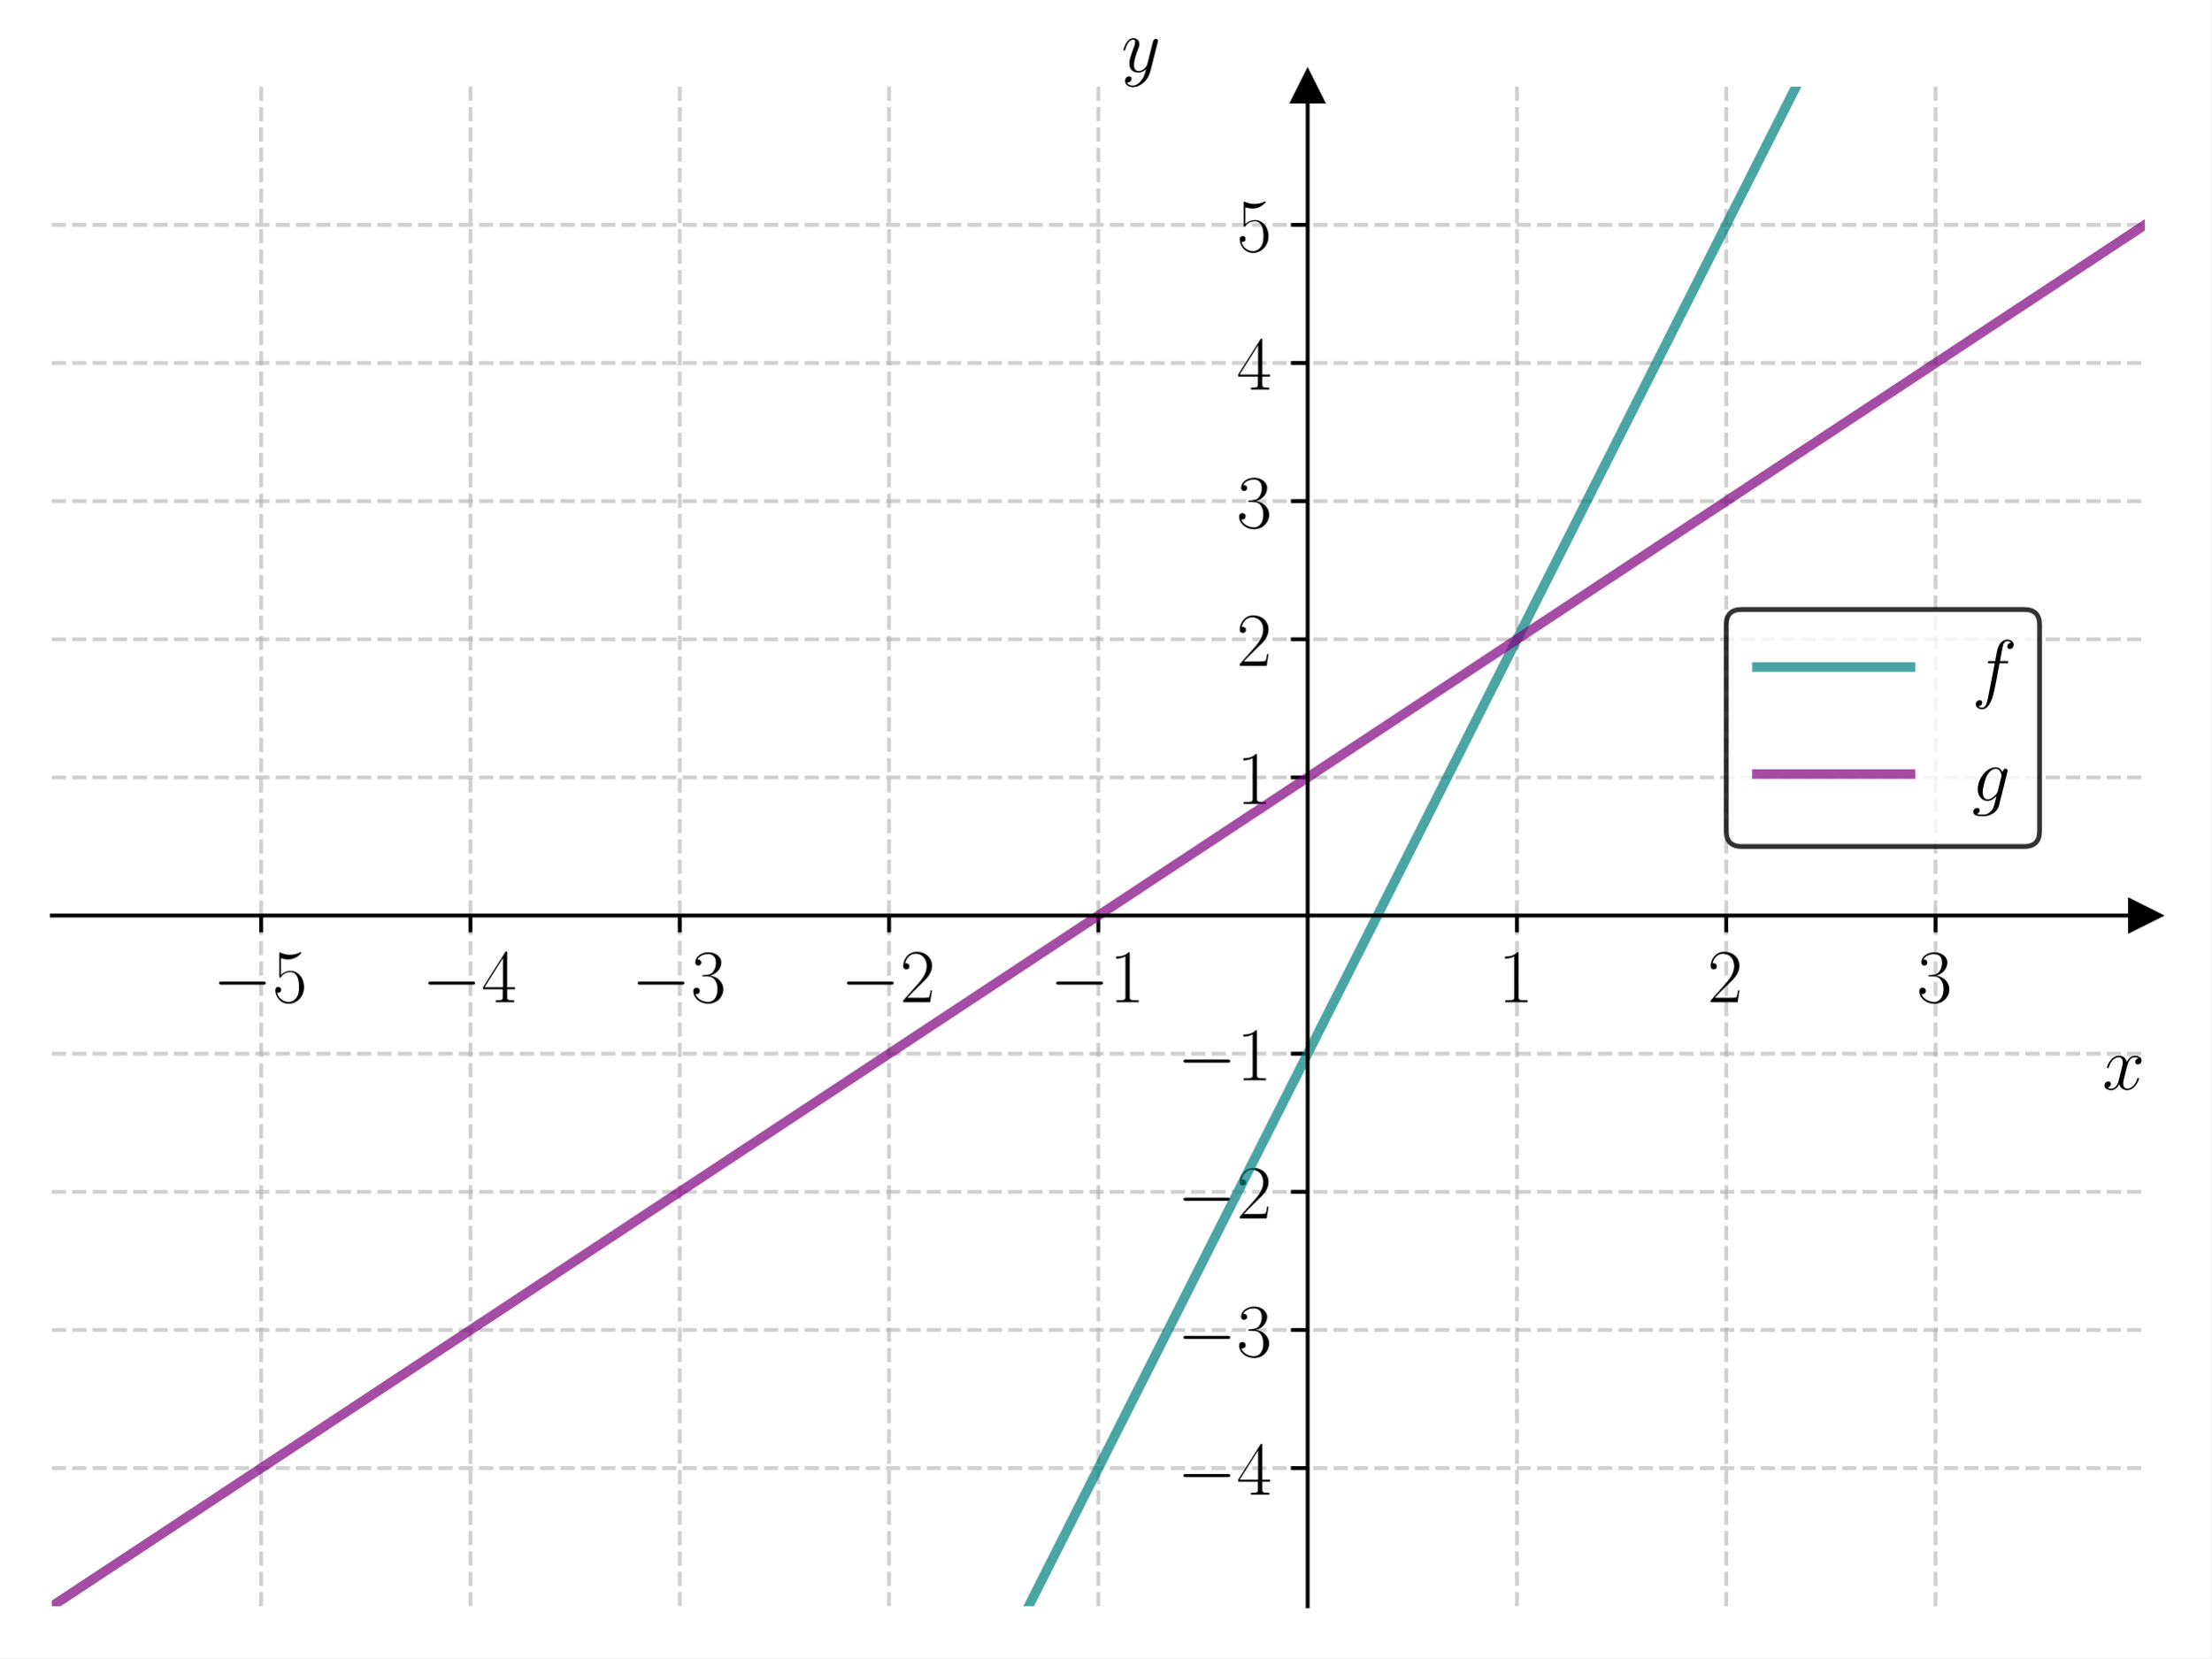
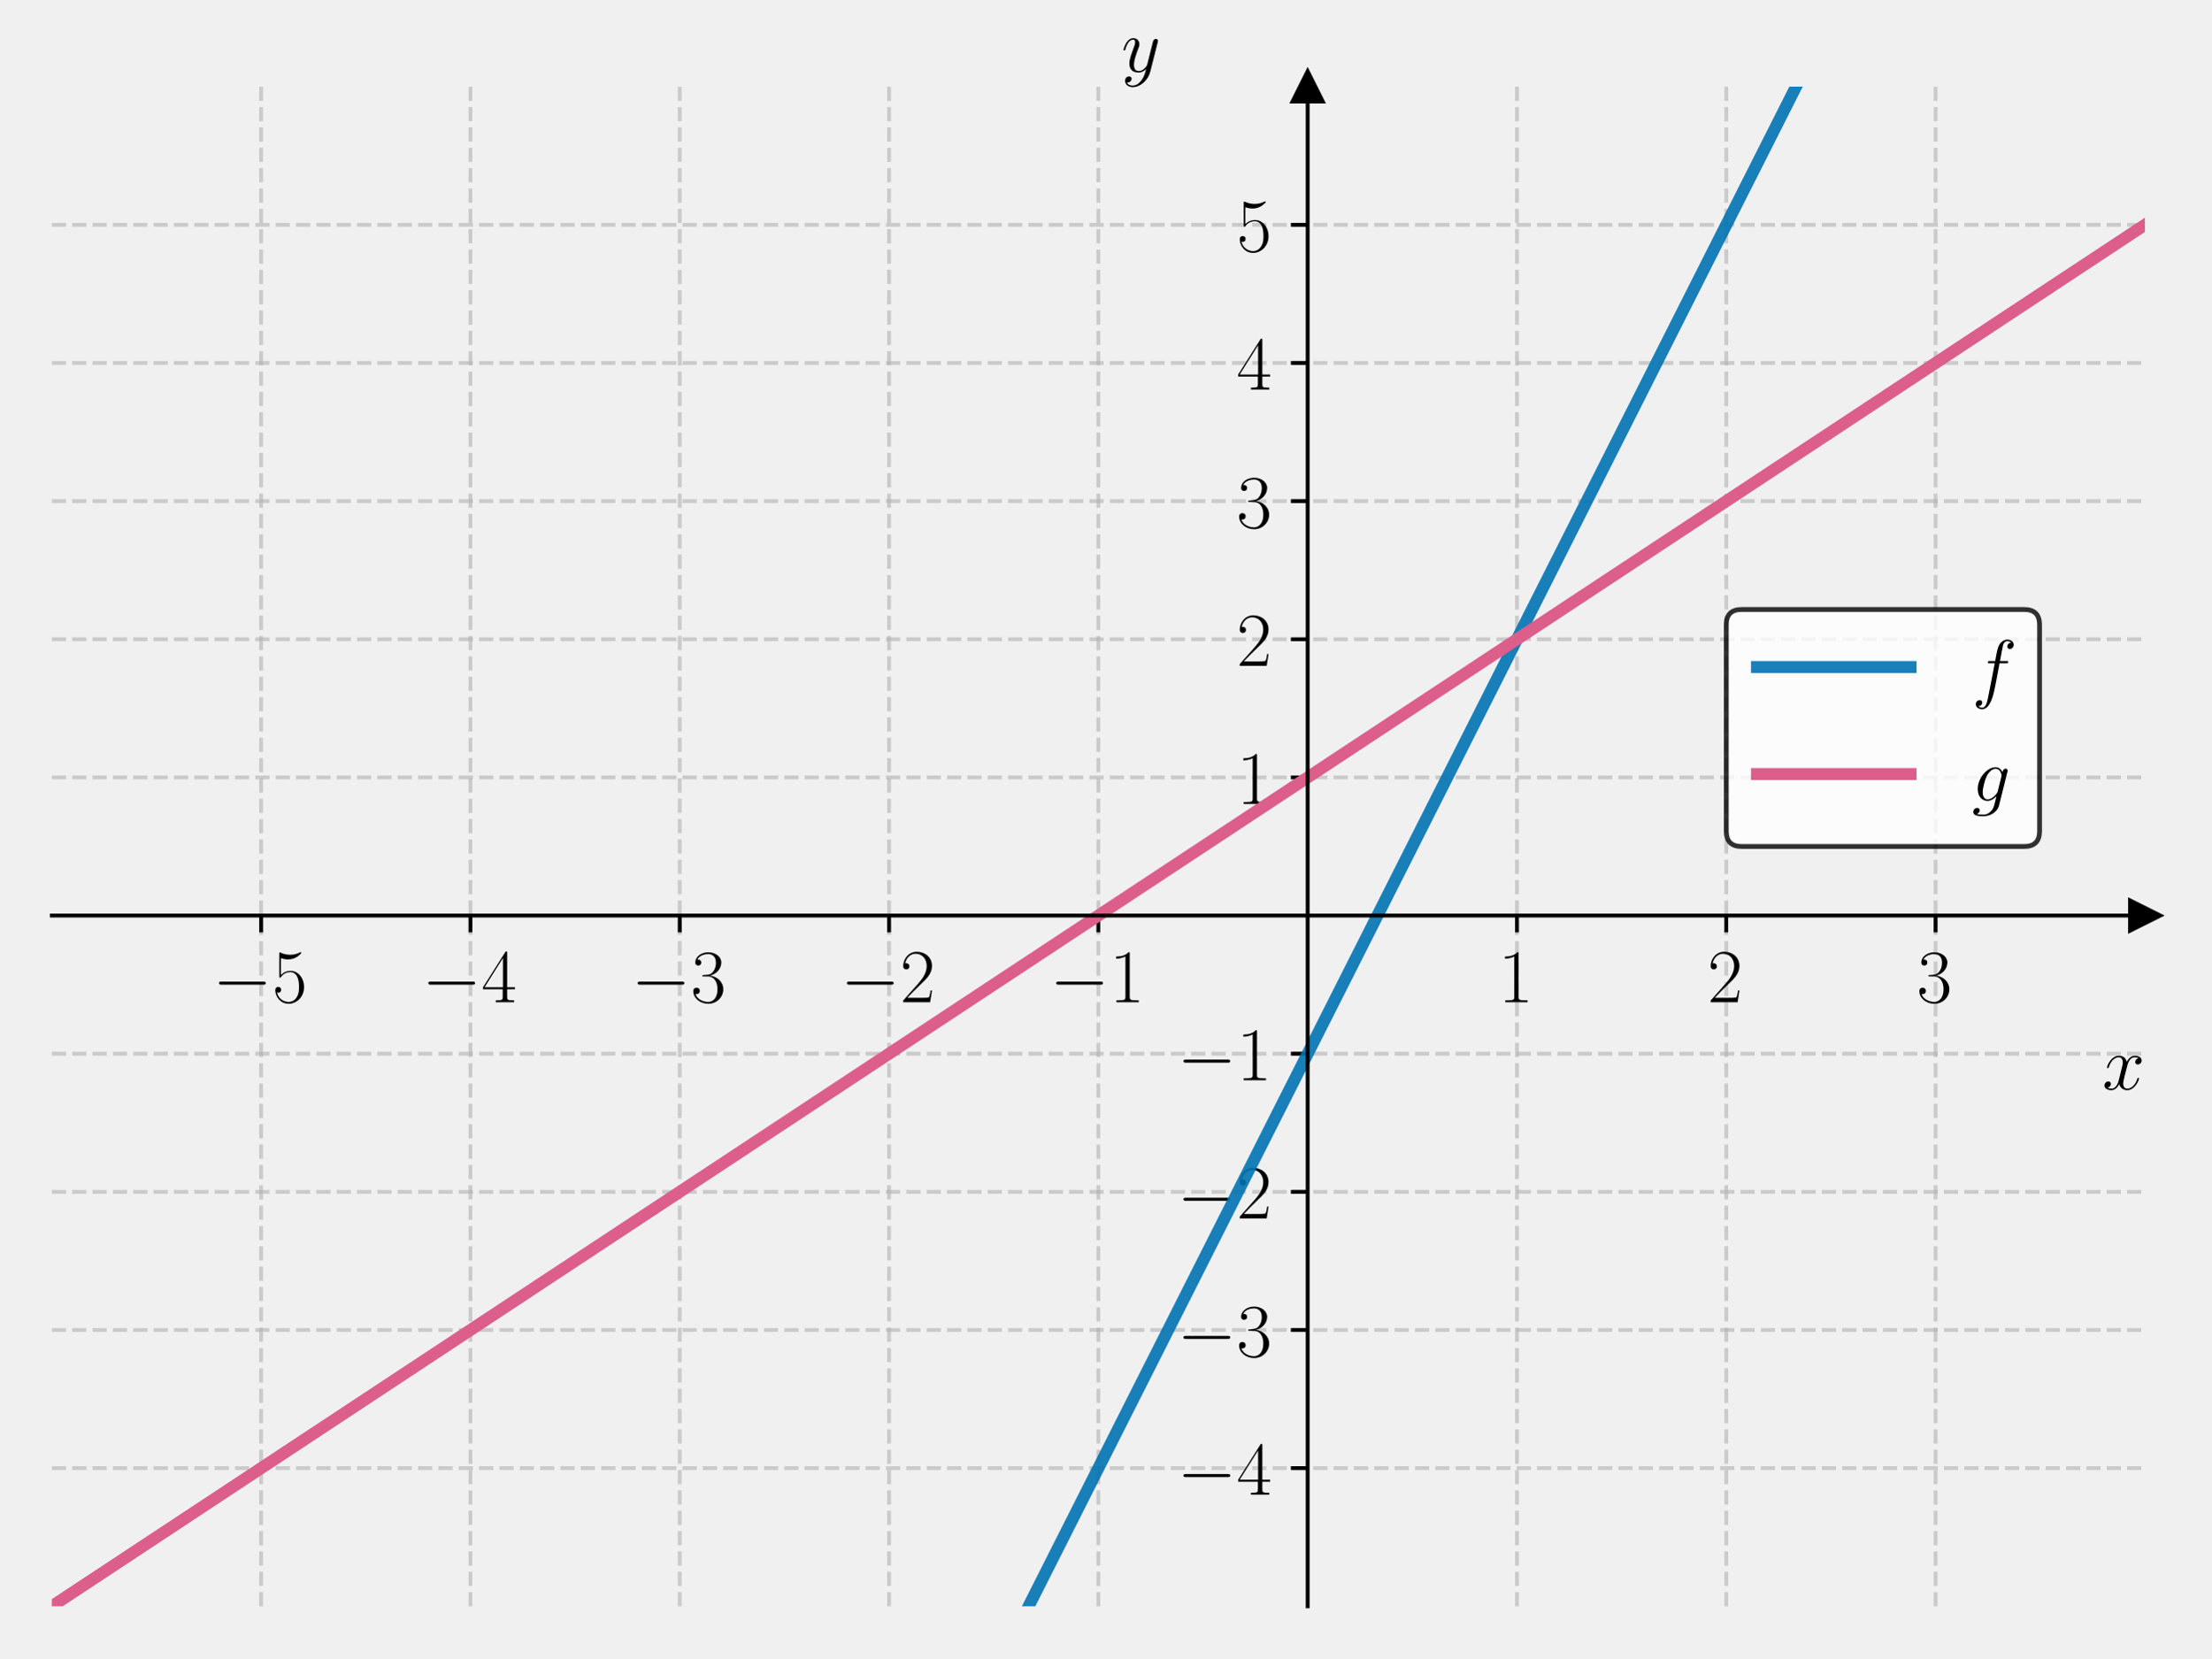
<svg xmlns="http://www.w3.org/2000/svg" xmlns:xlink="http://www.w3.org/1999/xlink" width="460.8pt" height="345.6pt" viewBox="0 0 460.8 345.6" version="1.1">
  <defs>
    <style type="text/css">*{stroke-linejoin: round; stroke-linecap: butt}</style>
  </defs>
  <g id="figure_1">
    <g id="patch_1">
-       <path d="M 0 345.6  L 460.8 345.6  L 460.8 0  L 0 0  z " style="fill: #ffffff" />
+       <path d="M 0 345.6  L 460.8 345.6  L 460.8 0  L 0 0  L 0 345.6  z " style="fill: none" />
    </g>
    <g id="axes_1">
      <g id="patch_2">
-         <path d="M 10.8 334.8  L 447 334.8  L 447 18.065  L 10.8 18.065  z " style="fill: #ffffff" />
+         <path d="M 10.8 334.8  L 447 334.8  L 447 18.065  L 10.8 18.065  L 10.8 334.8  z " style="fill: none" />
      </g>
      <g id="matplotlib.axis_1">
        <g id="xtick_1">
          <g id="line2d_1">
-             <path d="M 54.42 334.8  L 54.42 18.065  " clip-path="url(#pfaee8e0da4)" style="fill: none; stroke-dasharray: 2.96,1.28; stroke-dashoffset: 0; stroke: #b0b0b0; stroke-opacity: 0.6; stroke-width: 0.8" />
+             <path d="M 54.42 334.8  L 54.42 18.065  " clip-path="url(#p5d28d4ca00)" style="fill: none; stroke-dasharray: 2.96,1.28; stroke-dashoffset: 0; stroke: #b0b0b0; stroke-opacity: 0.6; stroke-width: 0.8" />
          </g>
          <g id="line2d_2">
            <defs>
-               <path id="mbc5c687383" d="M 0 0  L 0 3.5  " style="stroke: #000000; stroke-width: 0.8" />
-             </defs>
-             <g>
-               <use xlink:href="#mbc5c687383" x="54.42" y="190.829" style="stroke: #000000; stroke-width: 0.8" />
+               <path id="mcf0266dac0" d="M 0 0  L 0 3.5  " style="stroke: #000000; stroke-width: 0.8" />
+             </defs>
+             <g>
+               <use xlink:href="#mcf0266dac0" x="54.42" y="190.829" style="stroke: #000000; stroke-width: 0.8" />
            </g>
          </g>
          <g id="text_1">
            <g transform="translate(44.31901 208.8989) scale(0.16 -0.16)">
              <defs>
                <path id="CMSY10-0" d="M 4218 1472  C 4326 1472 4442 1472 4442 1600  C 4442 1728 4326 1728 4218 1728  L 755 1728  C 646 1728 531 1728 531 1600  C 531 1472 646 1472 755 1472  L 4218 1472  z " transform="scale(0.015625)" />
                <path id="CMR17-35" d="M 730 3692  C 794 3666 1056 3584 1325 3584  C 1920 3584 2246 3911 2432 4100  C 2432 4157 2432 4192 2394 4192  C 2387 4192 2374 4192 2323 4163  C 2099 4058 1837 3973 1517 3973  C 1325 3973 1037 3999 723 4139  C 653 4171 640 4171 634 4171  C 602 4171 595 4164 595 4037  L 595 2203  C 595 2089 595 2057 659 2057  C 691 2057 704 2070 736 2114  C 941 2401 1222 2522 1542 2522  C 1766 2522 2246 2382 2246 1289  C 2246 1085 2246 715 2054 421  C 1894 159 1645 25 1370 25  C 947 25 518 320 403 814  C 429 807 480 795 506 795  C 589 795 749 840 749 1038  C 749 1210 627 1280 506 1280  C 358 1280 262 1190 262 1011  C 262 454 704 -128 1382 -128  C 2042 -128 2669 440 2669 1264  C 2669 2030 2170 2624 1549 2624  C 1222 2624 947 2503 730 2274  L 730 3692  z " transform="scale(0.015625)" />
              </defs>
              <use xlink:href="#CMSY10-0" transform="scale(0.996264)" />
              <use xlink:href="#CMR17-35" transform="translate(77.48747 0) scale(0.996264)" />
            </g>
          </g>
        </g>
        <g id="xtick_2">
          <g id="line2d_3">
-             <path d="M 98.04 334.8  L 98.04 18.065  " clip-path="url(#pfaee8e0da4)" style="fill: none; stroke-dasharray: 2.96,1.28; stroke-dashoffset: 0; stroke: #b0b0b0; stroke-opacity: 0.6; stroke-width: 0.8" />
+             <path d="M 98.04 334.8  L 98.04 18.065  " clip-path="url(#p5d28d4ca00)" style="fill: none; stroke-dasharray: 2.96,1.28; stroke-dashoffset: 0; stroke: #b0b0b0; stroke-opacity: 0.6; stroke-width: 0.8" />
          </g>
          <g id="line2d_4">
            <g>
-               <use xlink:href="#mbc5c687383" x="98.04" y="190.829" style="stroke: #000000; stroke-width: 0.8" />
+               <use xlink:href="#mcf0266dac0" x="98.04" y="190.829" style="stroke: #000000; stroke-width: 0.8" />
            </g>
          </g>
          <g id="text_2">
            <g transform="translate(87.93901 208.8989) scale(0.16 -0.16)">
              <defs>
                <path id="CMR17-34" d="M 2150 4122  C 2150 4256 2144 4256 2029 4256  L 128 1254  L 128 1088  L 1779 1088  L 1779 457  C 1779 224 1766 160 1318 160  L 1197 160  L 1197 0  C 1402 0 1747 0 1965 0  C 2182 0 2528 0 2733 0  L 2733 160  L 2611 160  C 2163 160 2150 224 2150 457  L 2150 1088  L 2803 1088  L 2803 1254  L 2150 1254  L 2150 4122  z M 1798 3703  L 1798 1254  L 256 1254  L 1798 3703  z " transform="scale(0.015625)" />
              </defs>
              <use xlink:href="#CMSY10-0" transform="scale(0.996264)" />
              <use xlink:href="#CMR17-34" transform="translate(77.48747 0) scale(0.996264)" />
            </g>
          </g>
        </g>
        <g id="xtick_3">
          <g id="line2d_5">
-             <path d="M 141.66 334.8  L 141.66 18.065  " clip-path="url(#pfaee8e0da4)" style="fill: none; stroke-dasharray: 2.96,1.28; stroke-dashoffset: 0; stroke: #b0b0b0; stroke-opacity: 0.6; stroke-width: 0.8" />
+             <path d="M 141.66 334.8  L 141.66 18.065  " clip-path="url(#p5d28d4ca00)" style="fill: none; stroke-dasharray: 2.96,1.28; stroke-dashoffset: 0; stroke: #b0b0b0; stroke-opacity: 0.6; stroke-width: 0.8" />
          </g>
          <g id="line2d_6">
            <g>
-               <use xlink:href="#mbc5c687383" x="141.66" y="190.829" style="stroke: #000000; stroke-width: 0.8" />
+               <use xlink:href="#mcf0266dac0" x="141.66" y="190.829" style="stroke: #000000; stroke-width: 0.8" />
            </g>
          </g>
          <g id="text_3">
            <g transform="translate(131.559 208.8989) scale(0.16 -0.16)">
              <defs>
                <path id="CMR17-33" d="M 1414 2157  C 1984 2157 2234 1662 2234 1090  C 2234 320 1824 25 1453 25  C 1114 25 563 194 390 693  C 422 680 454 680 486 680  C 640 680 755 782 755 948  C 755 1133 614 1216 486 1216  C 378 1216 211 1165 211 926  C 211 335 787 -128 1466 -128  C 2176 -128 2720 430 2720 1085  C 2720 1707 2208 2157 1600 2227  C 2086 2328 2554 2756 2554 3329  C 2554 3820 2048 4179 1472 4179  C 890 4179 378 3829 378 3329  C 378 3110 544 3072 627 3072  C 762 3072 877 3155 877 3321  C 877 3486 762 3569 627 3569  C 602 3569 570 3569 544 3557  C 730 3959 1235 4032 1459 4032  C 1683 4032 2106 3925 2106 3320  C 2106 3143 2080 2828 1862 2550  C 1670 2304 1453 2304 1242 2284  C 1210 2284 1062 2269 1037 2269  C 992 2263 966 2257 966 2208  C 966 2163 973 2157 1101 2157  L 1414 2157  z " transform="scale(0.015625)" />
              </defs>
              <use xlink:href="#CMSY10-0" transform="scale(0.996264)" />
              <use xlink:href="#CMR17-33" transform="translate(77.48747 0) scale(0.996264)" />
            </g>
          </g>
        </g>
        <g id="xtick_4">
          <g id="line2d_7">
-             <path d="M 185.28 334.8  L 185.28 18.065  " clip-path="url(#pfaee8e0da4)" style="fill: none; stroke-dasharray: 2.96,1.28; stroke-dashoffset: 0; stroke: #b0b0b0; stroke-opacity: 0.6; stroke-width: 0.8" />
+             <path d="M 185.28 334.8  L 185.28 18.065  " clip-path="url(#p5d28d4ca00)" style="fill: none; stroke-dasharray: 2.96,1.28; stroke-dashoffset: 0; stroke: #b0b0b0; stroke-opacity: 0.6; stroke-width: 0.8" />
          </g>
          <g id="line2d_8">
            <g>
-               <use xlink:href="#mbc5c687383" x="185.28" y="190.829" style="stroke: #000000; stroke-width: 0.8" />
+               <use xlink:href="#mcf0266dac0" x="185.28" y="190.829" style="stroke: #000000; stroke-width: 0.8" />
            </g>
          </g>
          <g id="text_4">
            <g transform="translate(175.179 208.8989) scale(0.16 -0.16)">
              <defs>
                <path id="CMR17-32" d="M 2669 989  L 2554 989  C 2490 536 2438 459 2413 420  C 2381 369 1920 369 1830 369  L 602 369  C 832 619 1280 1072 1824 1597  C 2214 1967 2669 2402 2669 3035  C 2669 3790 2067 4224 1395 4224  C 691 4224 262 3604 262 3030  C 262 2780 448 2748 525 2748  C 589 2748 781 2787 781 3010  C 781 3207 614 3264 525 3264  C 486 3264 448 3258 422 3245  C 544 3790 915 4058 1306 4058  C 1862 4058 2227 3617 2227 3035  C 2227 2479 1901 2000 1536 1584  L 262 146  L 262 0  L 2515 0  L 2669 989  z " transform="scale(0.015625)" />
              </defs>
              <use xlink:href="#CMSY10-0" transform="scale(0.996264)" />
              <use xlink:href="#CMR17-32" transform="translate(77.48747 0) scale(0.996264)" />
            </g>
          </g>
        </g>
        <g id="xtick_5">
          <g id="line2d_9">
-             <path d="M 228.9 334.8  L 228.9 18.065  " clip-path="url(#pfaee8e0da4)" style="fill: none; stroke-dasharray: 2.96,1.28; stroke-dashoffset: 0; stroke: #b0b0b0; stroke-opacity: 0.6; stroke-width: 0.8" />
+             <path d="M 228.9 334.8  L 228.9 18.065  " clip-path="url(#p5d28d4ca00)" style="fill: none; stroke-dasharray: 2.96,1.28; stroke-dashoffset: 0; stroke: #b0b0b0; stroke-opacity: 0.6; stroke-width: 0.8" />
          </g>
          <g id="line2d_10">
            <g>
-               <use xlink:href="#mbc5c687383" x="228.9" y="190.829" style="stroke: #000000; stroke-width: 0.8" />
+               <use xlink:href="#mcf0266dac0" x="228.9" y="190.829" style="stroke: #000000; stroke-width: 0.8" />
            </g>
          </g>
          <g id="text_5">
            <g transform="translate(218.799 208.8989) scale(0.16 -0.16)">
              <defs>
                <path id="CMR17-31" d="M 1702 4058  C 1702 4192 1696 4192 1606 4192  C 1357 3916 979 3827 621 3827  C 602 3827 570 3827 563 3808  C 557 3795 557 3782 557 3648  C 755 3648 1088 3686 1344 3839  L 1344 461  C 1344 236 1331 160 781 160  L 589 160  L 589 0  C 896 0 1216 0 1523 0  C 1830 0 2150 0 2458 0  L 2458 160  L 2266 160  C 1715 160 1702 230 1702 458  L 1702 4058  z " transform="scale(0.015625)" />
              </defs>
              <use xlink:href="#CMSY10-0" transform="scale(0.996264)" />
              <use xlink:href="#CMR17-31" transform="translate(77.48747 0) scale(0.996264)" />
            </g>
          </g>
        </g>
        <g id="xtick_6">
          <g id="line2d_11">
-             <path d="M 316.14 334.8  L 316.14 18.065  " clip-path="url(#pfaee8e0da4)" style="fill: none; stroke-dasharray: 2.96,1.28; stroke-dashoffset: 0; stroke: #b0b0b0; stroke-opacity: 0.6; stroke-width: 0.8" />
+             <path d="M 316.14 334.8  L 316.14 18.065  " clip-path="url(#p5d28d4ca00)" style="fill: none; stroke-dasharray: 2.96,1.28; stroke-dashoffset: 0; stroke: #b0b0b0; stroke-opacity: 0.6; stroke-width: 0.8" />
          </g>
          <g id="line2d_12">
            <g>
-               <use xlink:href="#mbc5c687383" x="316.14" y="190.829" style="stroke: #000000; stroke-width: 0.8" />
+               <use xlink:href="#mcf0266dac0" x="316.14" y="190.829" style="stroke: #000000; stroke-width: 0.8" />
            </g>
          </g>
          <g id="text_6">
            <g transform="translate(312.238 208.8989) scale(0.16 -0.16)">
              <use xlink:href="#CMR17-31" transform="scale(0.996264)" />
            </g>
          </g>
        </g>
        <g id="xtick_7">
          <g id="line2d_13">
-             <path d="M 359.76 334.8  L 359.76 18.065  " clip-path="url(#pfaee8e0da4)" style="fill: none; stroke-dasharray: 2.96,1.28; stroke-dashoffset: 0; stroke: #b0b0b0; stroke-opacity: 0.6; stroke-width: 0.8" />
+             <path d="M 359.76 334.8  L 359.76 18.065  " clip-path="url(#p5d28d4ca00)" style="fill: none; stroke-dasharray: 2.96,1.28; stroke-dashoffset: 0; stroke: #b0b0b0; stroke-opacity: 0.6; stroke-width: 0.8" />
          </g>
          <g id="line2d_14">
            <g>
-               <use xlink:href="#mbc5c687383" x="359.76" y="190.829" style="stroke: #000000; stroke-width: 0.8" />
+               <use xlink:href="#mcf0266dac0" x="359.76" y="190.829" style="stroke: #000000; stroke-width: 0.8" />
            </g>
          </g>
          <g id="text_7">
            <g transform="translate(355.858 208.8989) scale(0.16 -0.16)">
              <use xlink:href="#CMR17-32" transform="scale(0.996264)" />
            </g>
          </g>
        </g>
        <g id="xtick_8">
          <g id="line2d_15">
-             <path d="M 403.38 334.8  L 403.38 18.065  " clip-path="url(#pfaee8e0da4)" style="fill: none; stroke-dasharray: 2.96,1.28; stroke-dashoffset: 0; stroke: #b0b0b0; stroke-opacity: 0.6; stroke-width: 0.8" />
+             <path d="M 403.38 334.8  L 403.38 18.065  " clip-path="url(#p5d28d4ca00)" style="fill: none; stroke-dasharray: 2.96,1.28; stroke-dashoffset: 0; stroke: #b0b0b0; stroke-opacity: 0.6; stroke-width: 0.8" />
          </g>
          <g id="line2d_16">
            <g>
-               <use xlink:href="#mbc5c687383" x="403.38" y="190.829" style="stroke: #000000; stroke-width: 0.8" />
+               <use xlink:href="#mcf0266dac0" x="403.38" y="190.829" style="stroke: #000000; stroke-width: 0.8" />
            </g>
          </g>
          <g id="text_8">
            <g transform="translate(399.478 208.8989) scale(0.16 -0.16)">
              <use xlink:href="#CMR17-33" transform="scale(0.996264)" />
            </g>
          </g>
        </g>
        <g id="text_9">
          <g transform="translate(438.1306 227.068) scale(0.16 -0.16)">
            <defs>
              <path id="CMMI12-78" d="M 3034 2606  C 2829 2567 2752 2414 2752 2293  C 2752 2139 2874 2088 2963 2088  C 3155 2088 3290 2254 3290 2427  C 3290 2695 2982 2816 2714 2816  C 2323 2816 2106 2433 2048 2312  C 1901 2816 1504 2816 1389 2816  C 736 2816 390 1980 390 1839  C 390 1814 416 1782 461 1782  C 512 1782 525 1820 538 1846  C 755 2555 1184 2689 1370 2689  C 1658 2689 1715 2420 1715 2267  C 1715 2127 1677 1980 1600 1673  L 1382 798  C 1286 415 1101 64 762 64  C 730 64 570 64 435 147  C 666 192 717 383 717 460  C 717 588 621 664 499 664  C 346 664 179 530 179 326  C 179 57 480 -64 755 -64  C 1062 -64 1280 179 1414 441  C 1517 64 1837 -64 2074 -64  C 2726 -64 3072 773 3072 913  C 3072 945 3046 971 3008 971  C 2950 971 2944 939 2925 888  C 2752 326 2381 64 2093 64  C 1869 64 1747 230 1747 492  C 1747 632 1773 734 1875 1156  L 2099 2024  C 2195 2408 2413 2689 2707 2689  C 2720 2689 2899 2689 3034 2606  z " transform="scale(0.015625)" />
            </defs>
            <use xlink:href="#CMMI12-78" transform="scale(0.996264)" />
          </g>
        </g>
      </g>
      <g id="matplotlib.axis_2">
        <g id="ytick_1">
          <g id="line2d_17">
-             <path d="M 10.8 306.006  L 447 306.006  " clip-path="url(#pfaee8e0da4)" style="fill: none; stroke-dasharray: 2.96,1.28; stroke-dashoffset: 0; stroke: #b0b0b0; stroke-opacity: 0.6; stroke-width: 0.8" />
+             <path d="M 10.8 306.006  L 447 306.006  " clip-path="url(#p5d28d4ca00)" style="fill: none; stroke-dasharray: 2.96,1.28; stroke-dashoffset: 0; stroke: #b0b0b0; stroke-opacity: 0.6; stroke-width: 0.8" />
          </g>
          <g id="line2d_18">
            <defs>
-               <path id="m721fb69c72" d="M 0 0  L -3.5 0  " style="stroke: #000000; stroke-width: 0.8" />
-             </defs>
-             <g>
-               <use xlink:href="#m721fb69c72" x="272.52" y="306.006" style="stroke: #000000; stroke-width: 0.8" />
+               <path id="m03d6e190e4" d="M 0 0  L -3.5 0  " style="stroke: #000000; stroke-width: 0.8" />
+             </defs>
+             <g>
+               <use xlink:href="#m03d6e190e4" x="272.52" y="306.006" style="stroke: #000000; stroke-width: 0.8" />
            </g>
          </g>
          <g id="text_10">
            <g transform="translate(245.318 311.5407) scale(0.16 -0.16)">
              <use xlink:href="#CMSY10-0" transform="scale(0.996264)" />
              <use xlink:href="#CMR17-34" transform="translate(77.48747 0) scale(0.996264)" />
            </g>
          </g>
        </g>
        <g id="ytick_2">
          <g id="line2d_19">
-             <path d="M 10.8 277.212  L 447 277.212  " clip-path="url(#pfaee8e0da4)" style="fill: none; stroke-dasharray: 2.96,1.28; stroke-dashoffset: 0; stroke: #b0b0b0; stroke-opacity: 0.6; stroke-width: 0.8" />
+             <path d="M 10.8 277.212  L 447 277.212  " clip-path="url(#p5d28d4ca00)" style="fill: none; stroke-dasharray: 2.96,1.28; stroke-dashoffset: 0; stroke: #b0b0b0; stroke-opacity: 0.6; stroke-width: 0.8" />
          </g>
          <g id="line2d_20">
            <g>
-               <use xlink:href="#m721fb69c72" x="272.52" y="277.212" style="stroke: #000000; stroke-width: 0.8" />
+               <use xlink:href="#m03d6e190e4" x="272.52" y="277.212" style="stroke: #000000; stroke-width: 0.8" />
            </g>
          </g>
          <g id="text_11">
            <g transform="translate(245.318 282.7465) scale(0.16 -0.16)">
              <use xlink:href="#CMSY10-0" transform="scale(0.996264)" />
              <use xlink:href="#CMR17-33" transform="translate(77.48747 0) scale(0.996264)" />
            </g>
          </g>
        </g>
        <g id="ytick_3">
          <g id="line2d_21">
-             <path d="M 10.8 248.418  L 447 248.418  " clip-path="url(#pfaee8e0da4)" style="fill: none; stroke-dasharray: 2.96,1.28; stroke-dashoffset: 0; stroke: #b0b0b0; stroke-opacity: 0.6; stroke-width: 0.8" />
+             <path d="M 10.8 248.418  L 447 248.418  " clip-path="url(#p5d28d4ca00)" style="fill: none; stroke-dasharray: 2.96,1.28; stroke-dashoffset: 0; stroke: #b0b0b0; stroke-opacity: 0.6; stroke-width: 0.8" />
          </g>
          <g id="line2d_22">
            <g>
-               <use xlink:href="#m721fb69c72" x="272.52" y="248.418" style="stroke: #000000; stroke-width: 0.8" />
+               <use xlink:href="#m03d6e190e4" x="272.52" y="248.418" style="stroke: #000000; stroke-width: 0.8" />
            </g>
          </g>
          <g id="text_12">
            <g transform="translate(245.318 253.9524) scale(0.16 -0.16)">
              <use xlink:href="#CMSY10-0" transform="scale(0.996264)" />
              <use xlink:href="#CMR17-32" transform="translate(77.48747 0) scale(0.996264)" />
            </g>
          </g>
        </g>
        <g id="ytick_4">
          <g id="line2d_23">
-             <path d="M 10.8 219.623  L 447 219.623  " clip-path="url(#pfaee8e0da4)" style="fill: none; stroke-dasharray: 2.96,1.28; stroke-dashoffset: 0; stroke: #b0b0b0; stroke-opacity: 0.6; stroke-width: 0.8" />
+             <path d="M 10.8 219.623  L 447 219.623  " clip-path="url(#p5d28d4ca00)" style="fill: none; stroke-dasharray: 2.96,1.28; stroke-dashoffset: 0; stroke: #b0b0b0; stroke-opacity: 0.6; stroke-width: 0.8" />
          </g>
          <g id="line2d_24">
            <g>
-               <use xlink:href="#m721fb69c72" x="272.52" y="219.623" style="stroke: #000000; stroke-width: 0.8" />
+               <use xlink:href="#m03d6e190e4" x="272.52" y="219.623" style="stroke: #000000; stroke-width: 0.8" />
            </g>
          </g>
          <g id="text_13">
            <g transform="translate(245.318 225.1583) scale(0.16 -0.16)">
              <use xlink:href="#CMSY10-0" transform="scale(0.996264)" />
              <use xlink:href="#CMR17-31" transform="translate(77.48747 0) scale(0.996264)" />
            </g>
          </g>
        </g>
        <g id="ytick_5">
          <g id="line2d_25">
-             <path d="M 10.8 162.035  L 447 162.035  " clip-path="url(#pfaee8e0da4)" style="fill: none; stroke-dasharray: 2.96,1.28; stroke-dashoffset: 0; stroke: #b0b0b0; stroke-opacity: 0.6; stroke-width: 0.8" />
+             <path d="M 10.8 162.035  L 447 162.035  " clip-path="url(#p5d28d4ca00)" style="fill: none; stroke-dasharray: 2.96,1.28; stroke-dashoffset: 0; stroke: #b0b0b0; stroke-opacity: 0.6; stroke-width: 0.8" />
          </g>
          <g id="line2d_26">
            <g>
-               <use xlink:href="#m721fb69c72" x="272.52" y="162.035" style="stroke: #000000; stroke-width: 0.8" />
+               <use xlink:href="#m03d6e190e4" x="272.52" y="162.035" style="stroke: #000000; stroke-width: 0.8" />
            </g>
          </g>
          <g id="text_14">
            <g transform="translate(257.716 167.57) scale(0.16 -0.16)">
              <use xlink:href="#CMR17-31" transform="scale(0.996264)" />
            </g>
          </g>
        </g>
        <g id="ytick_6">
          <g id="line2d_27">
-             <path d="M 10.8 133.241  L 447 133.241  " clip-path="url(#pfaee8e0da4)" style="fill: none; stroke-dasharray: 2.96,1.28; stroke-dashoffset: 0; stroke: #b0b0b0; stroke-opacity: 0.6; stroke-width: 0.8" />
+             <path d="M 10.8 133.241  L 447 133.241  " clip-path="url(#p5d28d4ca00)" style="fill: none; stroke-dasharray: 2.96,1.28; stroke-dashoffset: 0; stroke: #b0b0b0; stroke-opacity: 0.6; stroke-width: 0.8" />
          </g>
          <g id="line2d_28">
            <g>
-               <use xlink:href="#m721fb69c72" x="272.52" y="133.241" style="stroke: #000000; stroke-width: 0.8" />
+               <use xlink:href="#m03d6e190e4" x="272.52" y="133.241" style="stroke: #000000; stroke-width: 0.8" />
            </g>
          </g>
          <g id="text_15">
            <g transform="translate(257.716 138.7759) scale(0.16 -0.16)">
              <use xlink:href="#CMR17-32" transform="scale(0.996264)" />
            </g>
          </g>
        </g>
        <g id="ytick_7">
          <g id="line2d_29">
-             <path d="M 10.8 104.447  L 447 104.447  " clip-path="url(#pfaee8e0da4)" style="fill: none; stroke-dasharray: 2.96,1.28; stroke-dashoffset: 0; stroke: #b0b0b0; stroke-opacity: 0.6; stroke-width: 0.8" />
+             <path d="M 10.8 104.447  L 447 104.447  " clip-path="url(#p5d28d4ca00)" style="fill: none; stroke-dasharray: 2.96,1.28; stroke-dashoffset: 0; stroke: #b0b0b0; stroke-opacity: 0.6; stroke-width: 0.8" />
          </g>
          <g id="line2d_30">
            <g>
-               <use xlink:href="#m721fb69c72" x="272.52" y="104.447" style="stroke: #000000; stroke-width: 0.8" />
+               <use xlink:href="#m03d6e190e4" x="272.52" y="104.447" style="stroke: #000000; stroke-width: 0.8" />
            </g>
          </g>
          <g id="text_16">
            <g transform="translate(257.716 109.9817) scale(0.16 -0.16)">
              <use xlink:href="#CMR17-33" transform="scale(0.996264)" />
            </g>
          </g>
        </g>
        <g id="ytick_8">
          <g id="line2d_31">
-             <path d="M 10.8 75.653  L 447 75.653  " clip-path="url(#pfaee8e0da4)" style="fill: none; stroke-dasharray: 2.96,1.28; stroke-dashoffset: 0; stroke: #b0b0b0; stroke-opacity: 0.6; stroke-width: 0.8" />
+             <path d="M 10.8 75.653  L 447 75.653  " clip-path="url(#p5d28d4ca00)" style="fill: none; stroke-dasharray: 2.96,1.28; stroke-dashoffset: 0; stroke: #b0b0b0; stroke-opacity: 0.6; stroke-width: 0.8" />
          </g>
          <g id="line2d_32">
            <g>
-               <use xlink:href="#m721fb69c72" x="272.52" y="75.653" style="stroke: #000000; stroke-width: 0.8" />
+               <use xlink:href="#m03d6e190e4" x="272.52" y="75.653" style="stroke: #000000; stroke-width: 0.8" />
            </g>
          </g>
          <g id="text_17">
            <g transform="translate(257.716 81.18759) scale(0.16 -0.16)">
              <use xlink:href="#CMR17-34" transform="scale(0.996264)" />
            </g>
          </g>
        </g>
        <g id="ytick_9">
          <g id="line2d_33">
-             <path d="M 10.8 46.859  L 447 46.859  " clip-path="url(#pfaee8e0da4)" style="fill: none; stroke-dasharray: 2.96,1.28; stroke-dashoffset: 0; stroke: #b0b0b0; stroke-opacity: 0.6; stroke-width: 0.8" />
+             <path d="M 10.8 46.859  L 447 46.859  " clip-path="url(#p5d28d4ca00)" style="fill: none; stroke-dasharray: 2.96,1.28; stroke-dashoffset: 0; stroke: #b0b0b0; stroke-opacity: 0.6; stroke-width: 0.8" />
          </g>
          <g id="line2d_34">
            <g>
-               <use xlink:href="#m721fb69c72" x="272.52" y="46.859" style="stroke: #000000; stroke-width: 0.8" />
+               <use xlink:href="#m03d6e190e4" x="272.52" y="46.859" style="stroke: #000000; stroke-width: 0.8" />
            </g>
          </g>
          <g id="text_18">
            <g transform="translate(257.716 52.39346) scale(0.16 -0.16)">
              <use xlink:href="#CMR17-35" transform="scale(0.996264)" />
            </g>
          </g>
        </g>
        <g id="text_19">
          <g transform="translate(233.7077 14.96506) scale(0.16 -0.16)">
            <defs>
              <path id="CMMI12-79" d="M 1683 -700  C 1510 -939 1261 -1152 947 -1152  C 870 -1152 563 -1152 467 -889  C 486 -895 518 -895 531 -895  C 723 -895 851 -729 851 -582  C 851 -435 730 -384 634 -384  C 531 -384 307 -458 307 -759  C 307 -1071 582 -1286 947 -1286  C 1587 -1286 2234 -700 2413 6  L 3040 2485  C 3046 2517 3059 2556 3059 2594  C 3059 2689 2982 2753 2886 2753  C 2829 2753 2694 2727 2643 2535  L 2170 658  C 2138 543 2138 530 2086 460  C 1958 281 1747 64 1440 64  C 1082 64 1050 415 1050 588  C 1050 952 1222 1443 1395 1903  C 1466 2088 1504 2178 1504 2305  C 1504 2574 1312 2816 998 2816  C 410 2816 173 1890 173 1839  C 173 1814 198 1782 243 1782  C 301 1782 307 1807 333 1897  C 486 2433 730 2689 979 2689  C 1037 2689 1146 2689 1146 2478  C 1146 2312 1075 2127 979 1884  C 666 1047 666 837 666 683  C 666 77 1101 -64 1421 -64  C 1606 -64 1837 -6 2061 230  L 2067 224  C 1971 -147 1907 -392 1683 -700  z " transform="scale(0.015625)" />
            </defs>
            <use xlink:href="#CMMI12-79" transform="scale(0.996264)" />
          </g>
        </g>
      </g>
      <g id="line2d_35">
-         <path d="M 208.401 346.6  L 383.927 -1  L 383.927 -1  " clip-path="url(#pfaee8e0da4)" style="fill: none; stroke: #008080; stroke-opacity: 0.7; stroke-width: 2; stroke-linecap: square" />
+         <path d="M 208.401 346.6  L 383.927 -1  L 383.927 -1  " clip-path="url(#p5d28d4ca00)" style="fill: none; stroke: #0072b2; stroke-opacity: 0.9; stroke-width: 2.5; stroke-linecap: square" />
      </g>
      <g id="line2d_36">
-         <path d="M 10.288 335.138  L 447.768 46.352  L 447.768 46.352  " clip-path="url(#pfaee8e0da4)" style="fill: none; stroke: #800080; stroke-opacity: 0.7; stroke-width: 2; stroke-linecap: square" />
+         <path d="M 10.288 335.138  L 447.768 46.352  L 447.768 46.352  " clip-path="url(#p5d28d4ca00)" style="fill: none; stroke: #dc5e8b; stroke-width: 2.5; stroke-linecap: square" />
      </g>
      <g id="line2d_37">
        <defs>
-           <path id="m8c0e38eca2" d="M 3 0  L -3 -3  L -3 3  z " style="stroke: #000000; stroke-linejoin: miter" />
+           <path id="mec3adbf227" d="M 3 0  L -3 -3  L -3 3  z " style="stroke: #000000; stroke-linejoin: miter" />
        </defs>
        <g>
-           <use xlink:href="#m8c0e38eca2" x="447" y="190.829" style="stroke: #000000; stroke-linejoin: miter" />
+           <use xlink:href="#mec3adbf227" x="447" y="190.829" style="stroke: #000000; stroke-linejoin: miter" />
        </g>
      </g>
      <g id="line2d_38">
        <defs>
-           <path id="m3745126682" d="M 0 -3  L -3 3  L 3 3  z " style="stroke: #000000; stroke-linejoin: miter" />
+           <path id="m7a25d5de5c" d="M 0 -3  L -3 3  L 3 3  z " style="stroke: #000000; stroke-linejoin: miter" />
        </defs>
        <g>
-           <use xlink:href="#m3745126682" x="272.52" y="18.065" style="stroke: #000000; stroke-linejoin: miter" />
+           <use xlink:href="#m7a25d5de5c" x="272.52" y="18.065" style="stroke: #000000; stroke-linejoin: miter" />
        </g>
      </g>
      <g id="patch_3">
        <path d="M 272.52 334.8  L 272.52 18.065  " style="fill: none; stroke: #000000; stroke-width: 0.8; stroke-linejoin: miter; stroke-linecap: square" />
      </g>
      <g id="patch_4">
        <path d="M 447 334.8  L 447 18.065  " style="fill: none" />
      </g>
      <g id="patch_5">
        <path d="M 10.8 190.829  L 447 190.829  " style="fill: none; stroke: #000000; stroke-width: 0.8; stroke-linejoin: miter; stroke-linecap: square" />
      </g>
      <g id="patch_6">
        <path d="M 10.8 18.065  L 447 18.065  " style="fill: none" />
      </g>
      <g id="legend_1">
        <g id="patch_7">
          <path d="M 362.96 176.432  L 421.853 176.432  Q 425.053 176.432 425.053 173.232  L 425.053 130.233  Q 425.053 127.033 421.853 127.033  L 362.96 127.033  Q 359.76 127.033 359.76 130.233  L 359.76 173.232  Q 359.76 176.432 362.96 176.432  z " style="fill: #ffffff; opacity: 0.8; stroke: #000000; stroke-linejoin: miter" />
        </g>
        <g id="line2d_39">
-           <path d="M 366.16 139.033  L 382.16 139.033  L 398.16 139.033  " style="fill: none; stroke: #008080; stroke-opacity: 0.7; stroke-width: 2; stroke-linecap: square" />
+           <path d="M 366.16 139.033  L 382.16 139.033  L 398.16 139.033  " style="fill: none; stroke: #0072b2; stroke-opacity: 0.9; stroke-width: 2.5; stroke-linecap: square" />
        </g>
        <g id="text_20">
          <g transform="translate(410.96 144.6333) scale(0.16 -0.16)">
            <defs>
              <path id="CMMI12-66" d="M 2854 2566  C 2982 2566 3034 2566 3034 2688  C 3034 2752 2982 2752 2867 2752  L 2349 2752  C 2470 3429 2560 3897 2611 4107  C 2650 4265 2784 4416 2950 4416  C 3085 4416 3219 4358 3283 4298  C 3034 4272 2957 4082 2957 3969  C 2957 3837 3053 3759 3174 3759  C 3302 3759 3494 3870 3494 4119  C 3494 4393 3226 4544 2944 4544  C 2669 4544 2400 4334 2272 4078  C 2157 3848 2093 3611 1946 2752  L 1517 2752  C 1395 2752 1331 2752 1331 2637  C 1331 2566 1370 2566 1498 2566  L 1907 2566  C 1792 1976 1530 542 1382 -137  C 1274 -689 1178 -1152 858 -1152  C 838 -1152 653 -1152 538 -1031  C 864 -1005 864 -726 864 -720  C 864 -593 768 -517 646 -517  C 518 -517 326 -625 326 -867  C 326 -1140 608 -1280 858 -1280  C 1510 -1280 1779 -118 1850 199  C 1965 688 2278 2376 2310 2566  L 2854 2566  z " transform="scale(0.015625)" />
            </defs>
            <use xlink:href="#CMMI12-66" transform="scale(0.996264)" />
          </g>
        </g>
        <g id="line2d_40">
-           <path d="M 366.16 161.333  L 382.16 161.333  L 398.16 161.333  " style="fill: none; stroke: #800080; stroke-opacity: 0.7; stroke-width: 2; stroke-linecap: square" />
+           <path d="M 366.16 161.333  L 382.16 161.333  L 398.16 161.333  " style="fill: none; stroke: #dc5e8b; stroke-width: 2.5; stroke-linecap: square" />
        </g>
        <g id="text_21">
          <g transform="translate(410.96 166.9328) scale(0.16 -0.16)">
            <defs>
              <path id="CMMI12-67" d="M 2163 811  C 2138 709 2125 683 2042 588  C 1779 249 1510 128 1312 128  C 1101 128 902 294 902 734  C 902 1073 1094 1788 1235 2076  C 1421 2433 1709 2689 1978 2689  C 2400 2689 2483 2165 2483 2127  L 2464 2037  L 2163 811  z M 2560 2395  C 2477 2580 2298 2816 1978 2816  C 1280 2816 486 1941 486 990  C 486 326 890 0 1299 0  C 1638 0 1939 268 2054 396  L 1914 -171  C 1824 -516 1786 -674 1555 -894  C 1293 -1152 1050 -1152 909 -1152  C 717 -1152 557 -1139 397 -1089  C 602 -1033 653 -858 653 -789  C 653 -689 576 -588 435 -588  C 282 -588 115 -714 115 -922  C 115 -1180 378 -1280 922 -1280  C 1747 -1280 2176 -753 2259 -410  L 2970 2435  C 2989 2511 2989 2524 2989 2536  C 2989 2625 2918 2695 2822 2695  C 2669 2695 2579 2567 2560 2395  z " transform="scale(0.015625)" />
            </defs>
            <use xlink:href="#CMMI12-67" transform="scale(0.996264)" />
          </g>
        </g>
      </g>
    </g>
  </g>
  <defs>
-     <clipPath id="pfaee8e0da4">
+     <clipPath id="p5d28d4ca00">
      <rect x="10.8" y="18.065" width="436.2" height="316.735" />
    </clipPath>
  </defs>
</svg>
